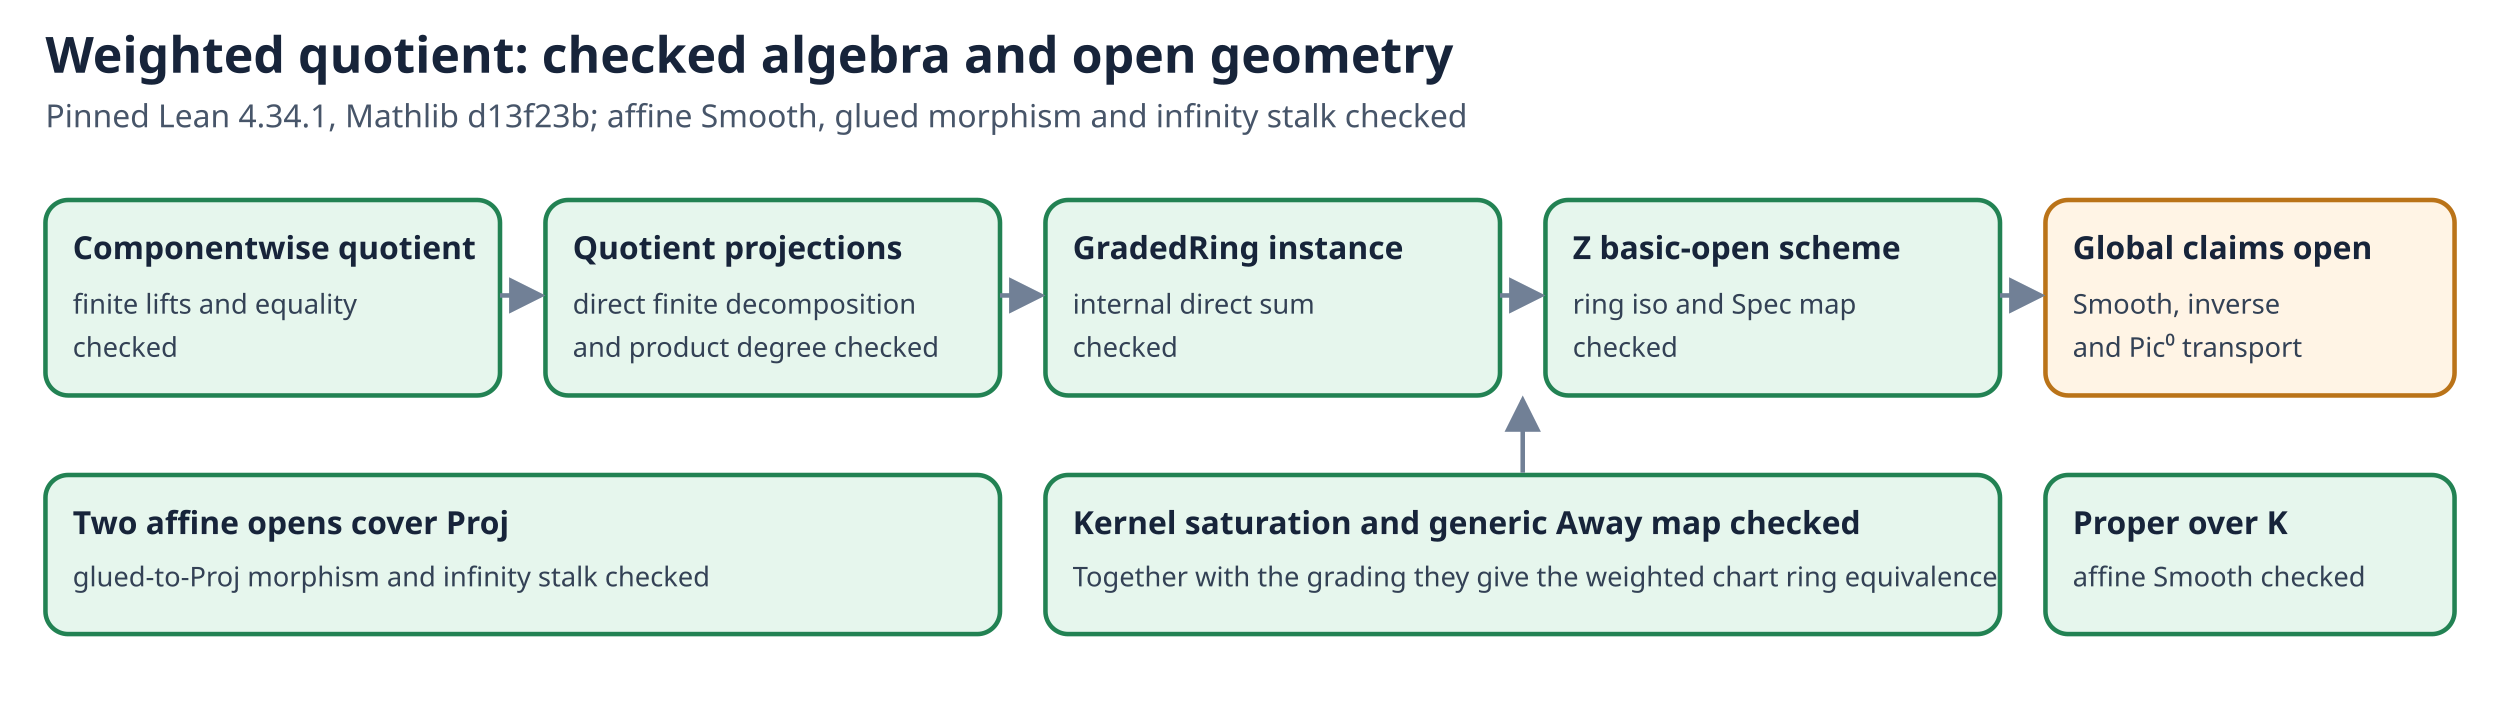
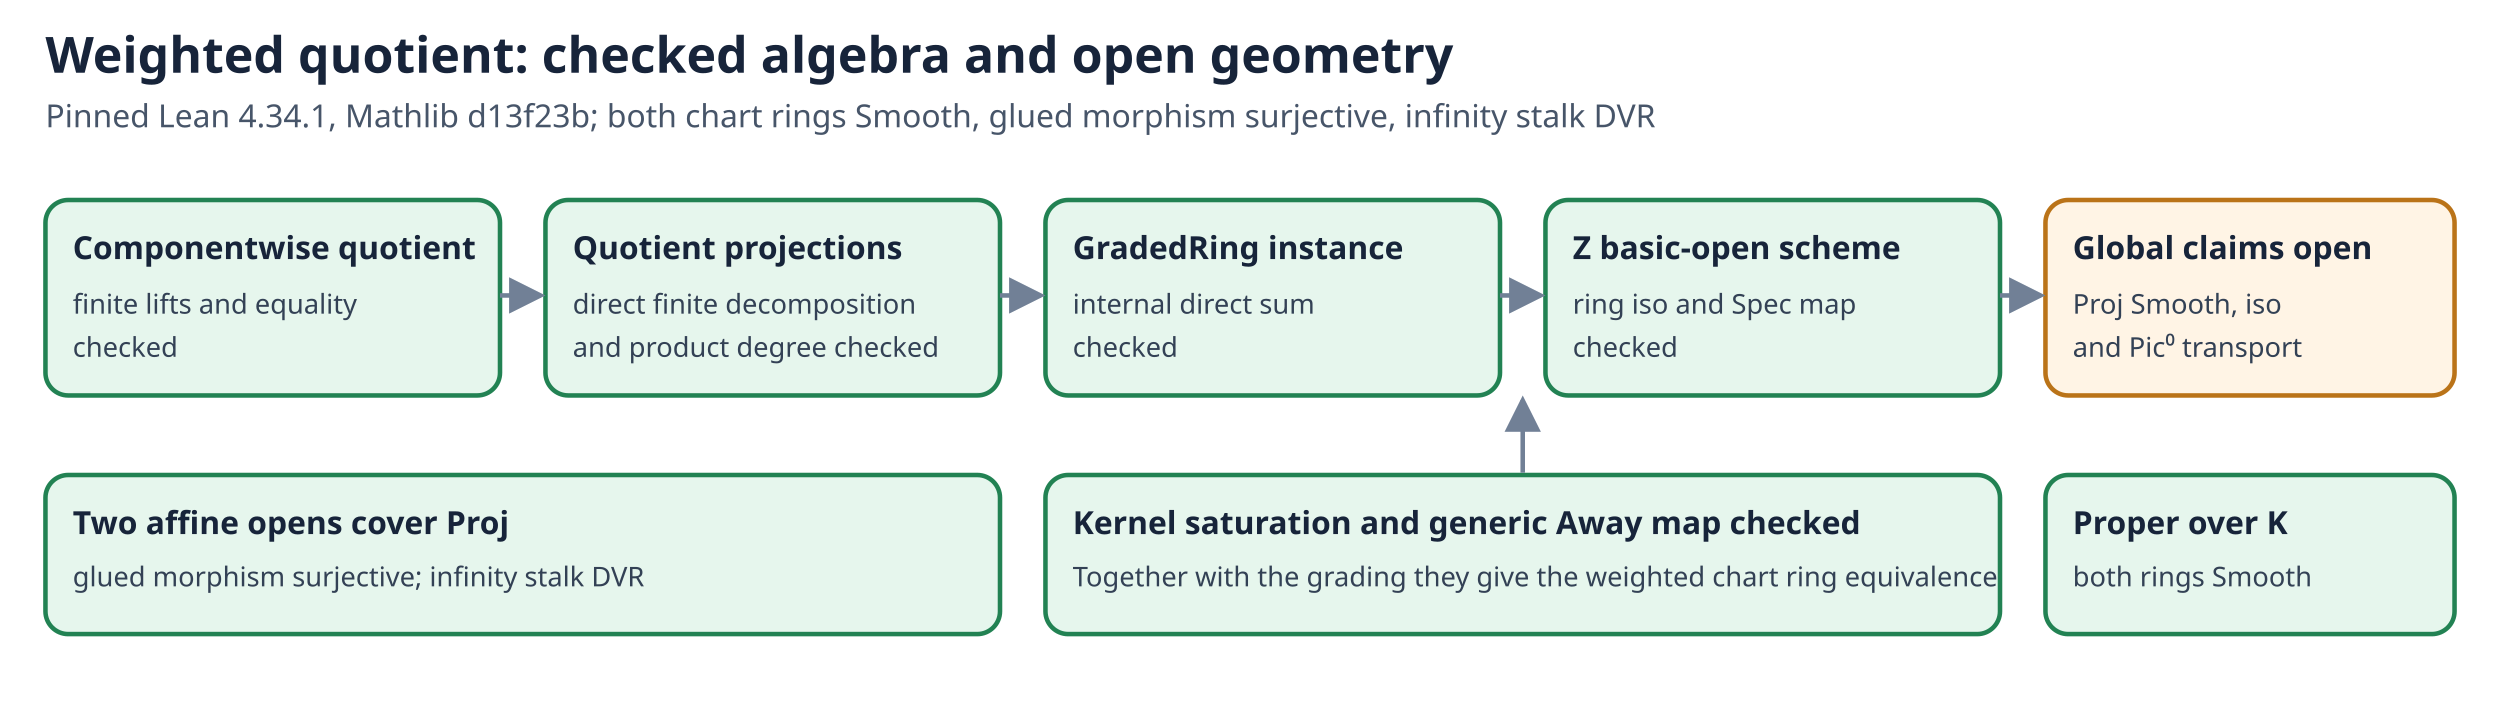
- <svg xmlns="http://www.w3.org/2000/svg" width="1100" height="310" viewBox="0 0 1100 310" role="img" aria-label="Weighted quotient proof dependencies: checked affine Smooth, glued morphism and infinity stalk; open global Smooth, isomorphism and Picard transport">
+ <svg xmlns="http://www.w3.org/2000/svg" width="1100" height="310" viewBox="0 0 1100 310" role="img" aria-label="Weighted quotient proof dependencies: both chart rings Smooth, glued morphism surjective, infinity stalk DVR; open global Smooth, isomorphism and Picard transport">
  <style>.title{font:700 22px sans-serif;fill:#17243a}.sub{font:14px sans-serif;fill:#475569}.box{stroke-width:2;rx:10}.ok{fill:#e6f6ed;stroke:#228253}.pending{fill:#fff4e5;stroke:#ba7318}.head{font:700 14px sans-serif;fill:#17243a}.detail{font:12px sans-serif;fill:#334155}.arrow{stroke:#718096;stroke-width:2;fill:none;marker-end:url(#arr)}</style>
  <defs>
    <marker id="arr" markerWidth="8" markerHeight="8" refX="7" refY="4" orient="auto">
      <path d="M0 0 L8 4 L0 8" fill="#718096" />
    </marker>
  </defs>
  <text class="title" x="20" y="32">Weighted quotient: checked algebra and open geometry</text>
-   <text class="sub" x="20" y="56">Pinned Lean 4.34.1, Mathlib d13f23b; affine Smooth, glued morphism and infinity stalk checked</text>
+   <text class="sub" x="20" y="56">Pinned Lean 4.34.1, Mathlib d13f23b; both chart rings Smooth, glued morphism surjective, infinity stalk DVR</text>
  <rect class="box ok" x="20" y="88" width="200" height="86" />
  <text class="head" x="32" y="114">Componentwise quotient</text>
  <text class="detail" x="32" y="138">finite lifts and equality</text>
  <text class="detail" x="32" y="157">checked</text>
  <rect class="box ok" x="240" y="88" width="200" height="86" />
  <text class="head" x="252" y="114">Quotient projections</text>
  <text class="detail" x="252" y="138">direct finite decomposition</text>
  <text class="detail" x="252" y="157">and product degree checked</text>
  <rect class="box ok" x="460" y="88" width="200" height="86" />
  <text class="head" x="472" y="114">GradedRing instance</text>
  <text class="detail" x="472" y="138">internal direct sum</text>
  <text class="detail" x="472" y="157">checked</text>
  <rect class="box ok" x="680" y="88" width="200" height="86" />
  <text class="head" x="692" y="114">Z basic-open scheme</text>
  <text class="detail" x="692" y="138">ring iso and Spec map</text>
  <text class="detail" x="692" y="157">checked</text>
  <rect class="box pending" x="900" y="88" width="180" height="86" />
  <text class="head" x="912" y="114">Global claims open</text>
-   <text class="detail" x="912" y="138">Smooth, inverse</text>
+   <text class="detail" x="912" y="138">Proj Smooth, iso</text>
  <text class="detail" x="912" y="157">and Pic⁰ transport</text>
  <path class="arrow" d="M220 130 H238" />
  <path class="arrow" d="M440 130 H458" />
  <path class="arrow" d="M660 130 H678" />
  <path class="arrow" d="M880 130 H898" />
  <rect class="box ok" x="460" y="209" width="420" height="70" />
  <text class="head" x="472" y="235">Kernel saturation and generic Away map checked</text>
  <text class="detail" x="472" y="258">Together with the grading they give the weighted chart ring equivalence</text>
  <rect class="box ok" x="20" y="209" width="420" height="70" />
  <text class="head" x="32" y="235">Two affine opens cover Proj</text>
-   <text class="detail" x="32" y="258">glued-to-Proj morphism and infinity stalk checked</text>
+   <text class="detail" x="32" y="258">glued morphism surjective; infinity stalk DVR</text>
  <rect class="box ok" x="900" y="209" width="180" height="70" />
  <text class="head" x="912" y="235">Proper over K</text>
-   <text class="detail" x="912" y="258">affine Smooth checked</text>
+   <text class="detail" x="912" y="258">both rings Smooth</text>
  <path class="arrow" d="M670 208 V176" />
</svg>
